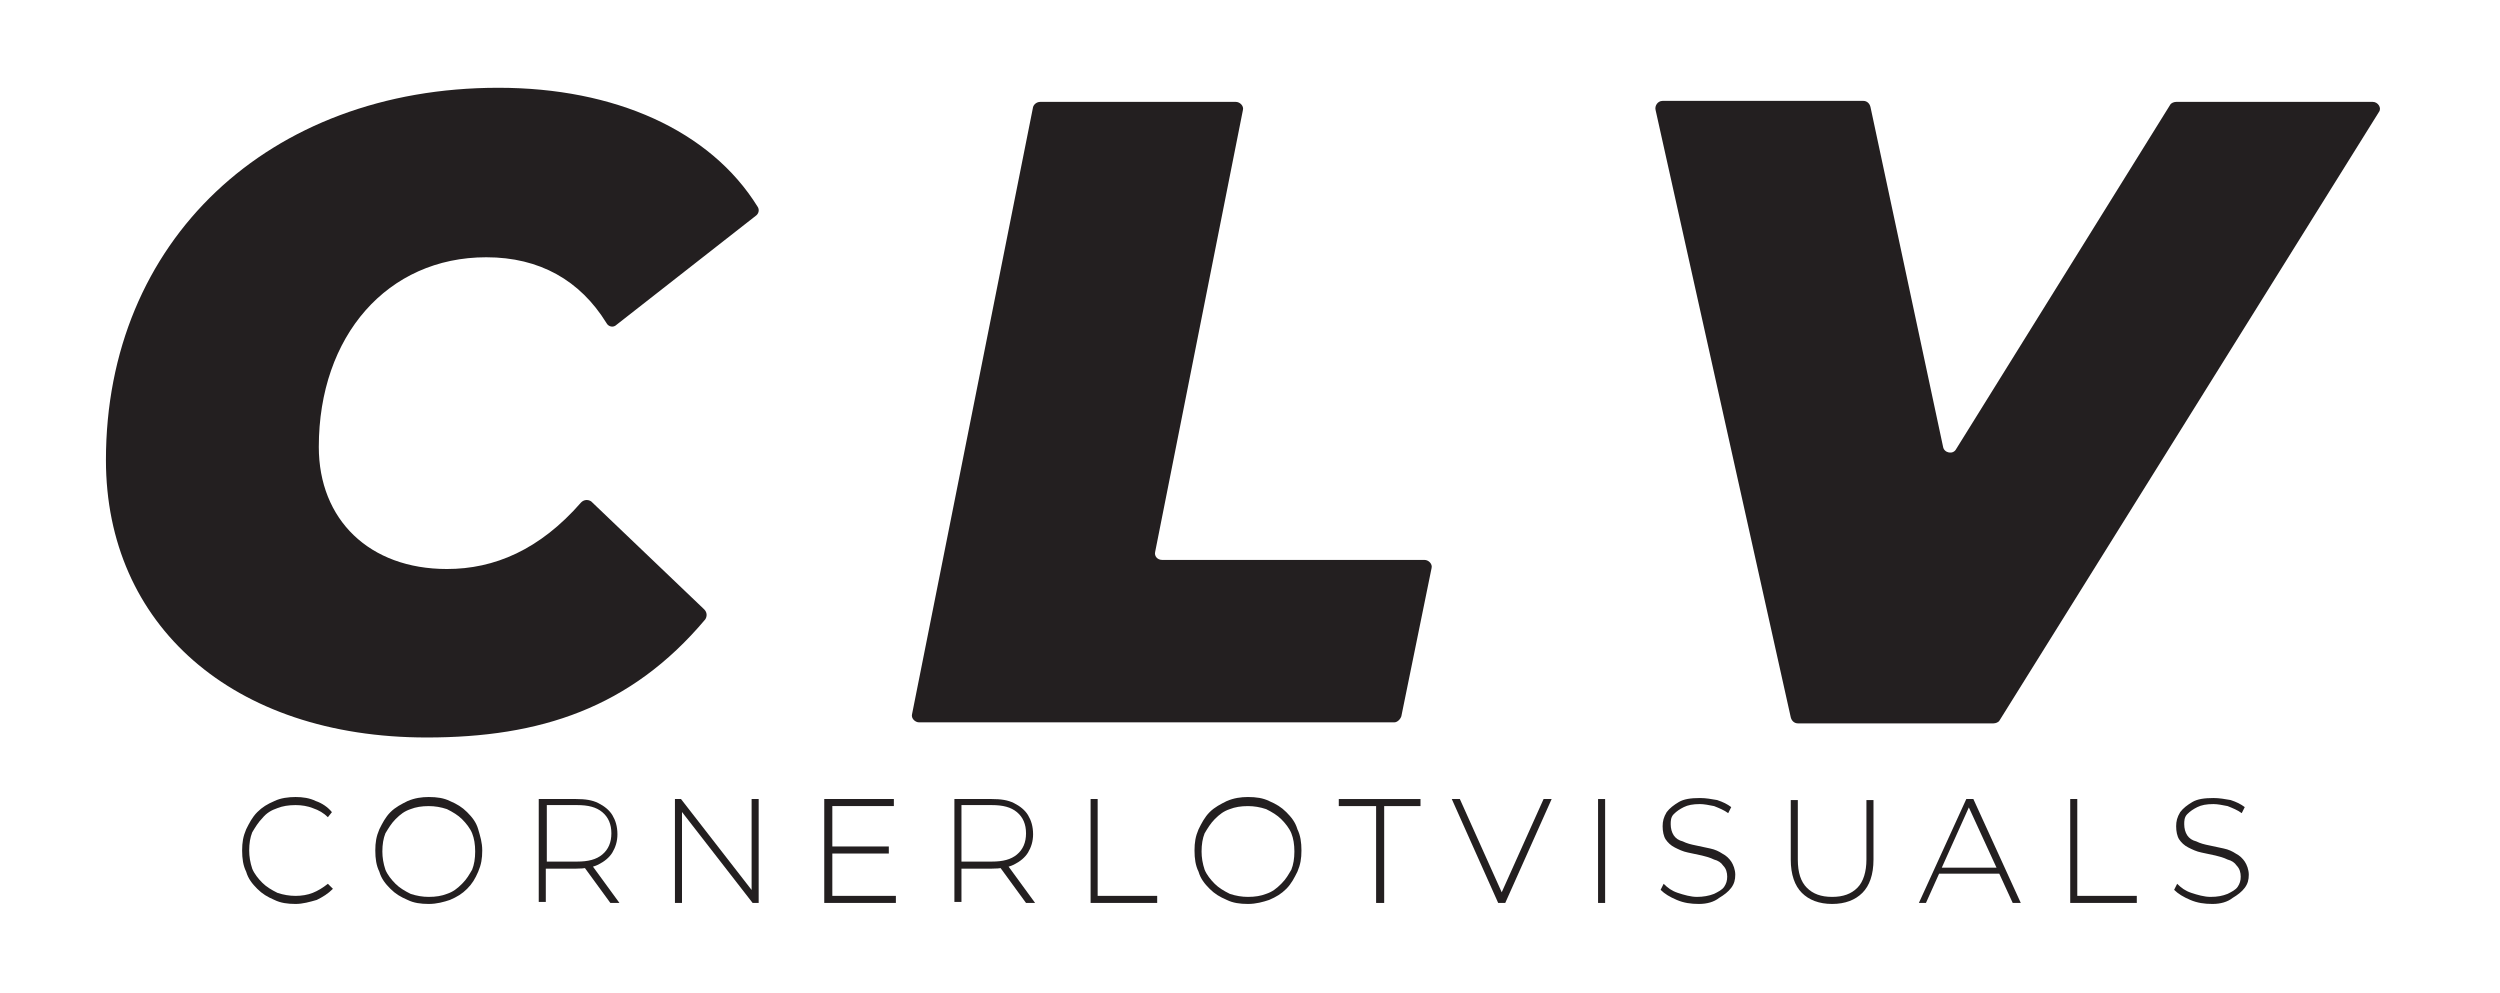
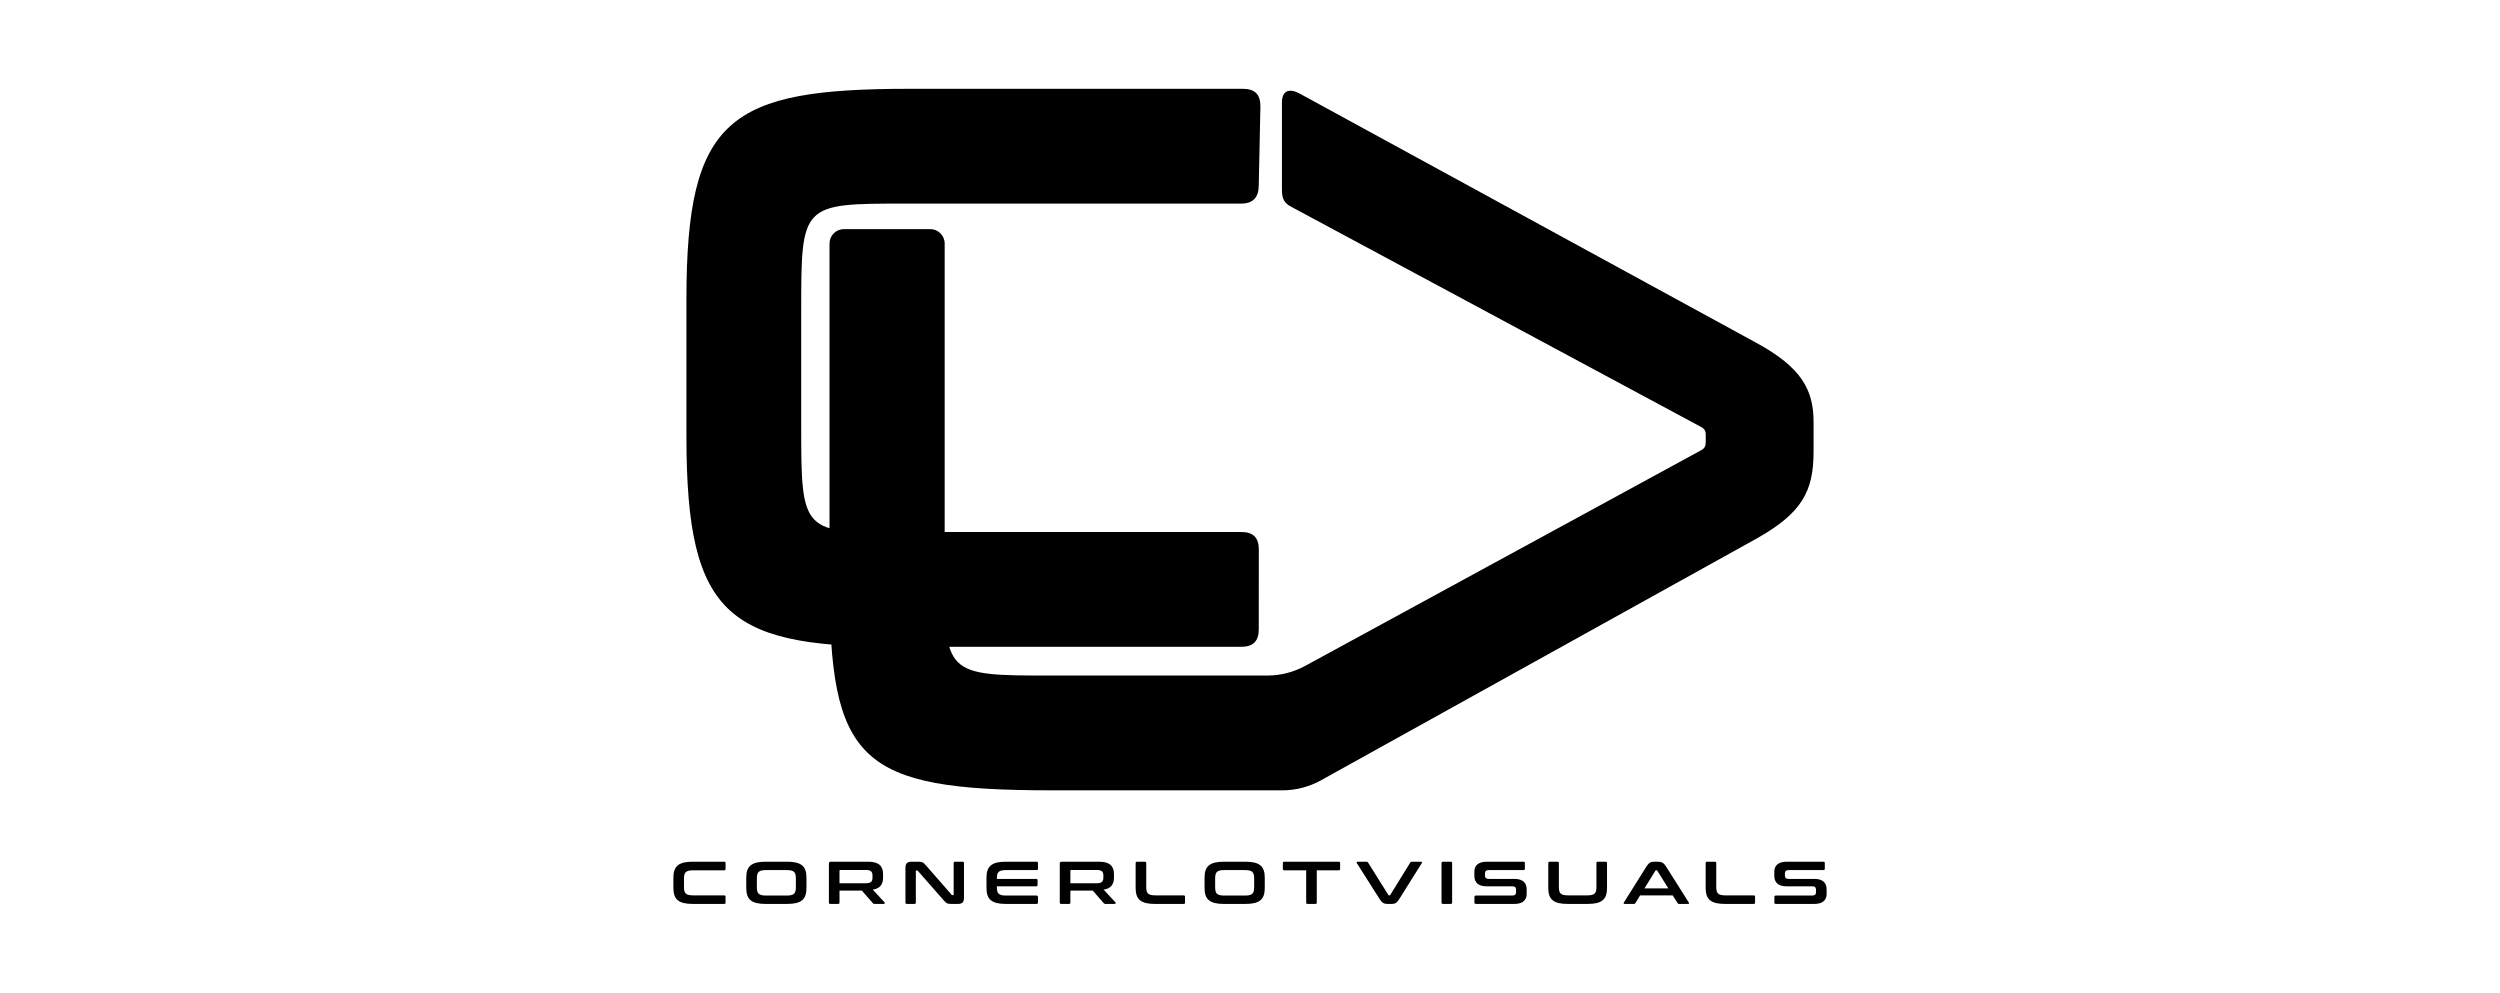
- <svg xmlns="http://www.w3.org/2000/svg" version="1.1" id="Layer_1" x="0px" y="0px" viewBox="0 0 247.8 98.4" style="enable-background:new 0 0 247.8 98.4;" xml:space="preserve">
+ <svg xmlns="http://www.w3.org/2000/svg" version="1.1" id="Layer_1" x="0px" y="0px" viewBox="0 0 247.8 98.4" style="enable-background:new 0 0 247.8 98.4;">
+   <defs>
+     <clipPath clipPathUnits="userSpaceOnUse" id="clipPath16">
+       <path d="M 0,1000 H 1000 V 0 H 0 Z" id="path14" />
+     </clipPath>
+   </defs>
  <style type="text/css">
	.st0{fill:#231F20;}
</style>
-   <g>
-     <g>
-       <g>
-         <path class="st0" d="M10.5,45.6c0-21.7,16.1-36.9,38.9-36.9c11.5,0,21,4.2,25.7,11.8c0.2,0.3,0.1,0.7-0.2,0.9L61.1,32.2     c-0.3,0.3-0.8,0.2-1-0.2c-2.6-4.2-6.6-6.5-11.9-6.5c-9.8,0-16.6,7.8-16.6,18.8c0,7.2,5,12.1,12.7,12.1c4.7,0,9.2-1.9,13.3-6.6     c0.3-0.3,0.7-0.3,1-0.1l11.2,10.7c0.3,0.3,0.3,0.7,0.1,1c-7.4,8.8-16.4,11.7-27.6,11.7C23,73.1,10.5,61.9,10.5,45.6z" />
-         <path class="st0" d="M103.1,10.1h19.4c0.4,0,0.8,0.4,0.7,0.8l-8.7,43.8c-0.1,0.4,0.2,0.8,0.7,0.8h26c0.4,0,0.8,0.4,0.7,0.8     l-3,14.7c-0.1,0.3-0.4,0.6-0.7,0.6H91.1c-0.4,0-0.8-0.4-0.7-0.8l12-60.2C102.5,10.3,102.8,10.1,103.1,10.1z" />
-         <path class="st0" d="M235.8,11.1l-37.6,60.3c-0.1,0.2-0.4,0.3-0.6,0.3h-19.4c-0.3,0-0.6-0.2-0.7-0.6l-13.4-60.2     c-0.1-0.4,0.2-0.9,0.7-0.9h19.9c0.3,0,0.6,0.2,0.7,0.6l7.2,33.7c0.1,0.6,1,0.8,1.3,0.2l21.2-34.1c0.1-0.2,0.4-0.3,0.6-0.3h19.5     C235.7,10.1,236.1,10.7,235.8,11.1z" />
-       </g>
-     </g>
-     <g>
-       <g>
-         <path class="st0" d="M29.3,89.6c-0.8,0-1.5-0.1-2.1-0.4c-0.7-0.3-1.2-0.6-1.7-1.1s-0.9-1-1.1-1.7c-0.3-0.6-0.4-1.3-0.4-2.1     s0.1-1.4,0.4-2.1c0.3-0.6,0.6-1.2,1.1-1.7s1-0.8,1.7-1.1c0.6-0.3,1.4-0.4,2.1-0.4c0.7,0,1.4,0.1,2,0.4c0.6,0.2,1.2,0.6,1.6,1.1     L32.5,81c-0.4-0.4-0.9-0.7-1.5-0.9c-0.5-0.2-1.1-0.3-1.7-0.3c-0.7,0-1.3,0.1-1.8,0.3c-0.6,0.2-1.1,0.5-1.5,1     c-0.4,0.4-0.7,0.9-1,1.4c-0.2,0.5-0.3,1.1-0.3,1.8c0,0.6,0.1,1.2,0.3,1.8c0.2,0.5,0.6,1,1,1.4s0.9,0.7,1.5,1     c0.6,0.2,1.2,0.3,1.8,0.3s1.2-0.1,1.7-0.3c0.5-0.2,1-0.5,1.5-0.9l0.5,0.5c-0.5,0.5-1,0.8-1.6,1.1C30.7,89.4,30,89.6,29.3,89.6z" />
-         <path class="st0" d="M42.5,89.6c-0.8,0-1.5-0.1-2.1-0.4c-0.7-0.3-1.2-0.6-1.7-1.1s-0.9-1-1.1-1.7c-0.3-0.6-0.4-1.3-0.4-2.1     s0.1-1.4,0.4-2.1c0.3-0.6,0.6-1.2,1.1-1.7s1.1-0.8,1.7-1.1c0.7-0.3,1.4-0.4,2.1-0.4c0.8,0,1.5,0.1,2.1,0.4     c0.7,0.3,1.2,0.6,1.7,1.1s0.9,1,1.1,1.7s0.4,1.3,0.4,2.1s-0.1,1.4-0.4,2.1s-0.6,1.2-1.1,1.7s-1,0.8-1.7,1.1     C44,89.4,43.3,89.6,42.5,89.6z M42.5,88.9c0.7,0,1.3-0.1,1.8-0.3c0.6-0.2,1-0.5,1.5-1s0.7-0.9,1-1.4c0.2-0.5,0.3-1.1,0.3-1.8     c0-0.7-0.1-1.3-0.3-1.8c-0.2-0.5-0.6-1-1-1.4c-0.4-0.4-0.9-0.7-1.5-1c-0.6-0.2-1.2-0.3-1.8-0.3c-0.7,0-1.3,0.1-1.8,0.3     c-0.6,0.2-1,0.5-1.5,1c-0.4,0.4-0.7,0.9-1,1.4c-0.2,0.5-0.3,1.1-0.3,1.8c0,0.6,0.1,1.2,0.3,1.8c0.2,0.5,0.6,1,1,1.4     s0.9,0.7,1.5,1C41.3,88.8,41.9,88.9,42.5,88.9z" />
-         <path class="st0" d="M53.4,89.5V79.2h3.7c0.9,0,1.6,0.1,2.2,0.4s1.1,0.7,1.4,1.2c0.3,0.5,0.5,1.1,0.5,1.9c0,0.7-0.2,1.3-0.5,1.8     c-0.3,0.5-0.8,0.9-1.4,1.2c-0.6,0.3-1.4,0.4-2.2,0.4h-3.3l0.3-0.4v3.7h-0.7V89.5z M54.2,85.8l-0.3-0.4h3.3c1.1,0,1.9-0.2,2.5-0.7     c0.6-0.5,0.9-1.2,0.9-2.1s-0.3-1.6-0.9-2.1c-0.6-0.5-1.4-0.7-2.5-0.7h-3.3l0.3-0.4V85.8z M60.5,89.5l-2.7-3.7h0.9l2.7,3.7H60.5z" />
-         <path class="st0" d="M66.9,89.5V79.2h0.6l7.3,9.4h-0.3v-9.4h0.7v10.3h-0.6l-7.3-9.4h0.3v9.4H66.9z" />
-         <path class="st0" d="M82.5,88.8h6.3v0.7h-7.1V79.2h6.9v0.7h-6.1C82.5,79.9,82.5,88.8,82.5,88.8z M82.5,83.9h5.6v0.7h-5.6V83.9z" />
-         <path class="st0" d="M94.6,89.5V79.2h3.7c0.9,0,1.6,0.1,2.2,0.4c0.6,0.3,1.1,0.7,1.4,1.2c0.3,0.5,0.5,1.1,0.5,1.9     c0,0.7-0.2,1.3-0.5,1.8c-0.3,0.5-0.8,0.9-1.4,1.2c-0.6,0.3-1.4,0.4-2.2,0.4H95l0.3-0.4v3.7h-0.7V89.5z M95.3,85.8L95,85.4h3.3     c1.1,0,1.9-0.2,2.5-0.7s0.9-1.2,0.9-2.1s-0.3-1.6-0.9-2.1s-1.4-0.7-2.5-0.7H95l0.3-0.4V85.8z M101.7,89.5L99,85.8h0.9l2.7,3.7     H101.7z" />
-         <path class="st0" d="M108.1,89.5V79.2h0.7v9.6h5.9v0.7C114.7,89.5,108.1,89.5,108.1,89.5z" />
-         <path class="st0" d="M123.7,89.6c-0.8,0-1.5-0.1-2.1-0.4c-0.7-0.3-1.2-0.6-1.7-1.1s-0.9-1-1.1-1.7c-0.3-0.6-0.4-1.3-0.4-2.1     s0.1-1.4,0.4-2.1c0.3-0.6,0.6-1.2,1.1-1.7s1.1-0.8,1.7-1.1c0.7-0.3,1.4-0.4,2.1-0.4c0.8,0,1.5,0.1,2.1,0.4     c0.7,0.3,1.2,0.6,1.7,1.1c0.5,0.5,0.9,1,1.1,1.7c0.3,0.6,0.4,1.3,0.4,2.1s-0.1,1.4-0.4,2.1c-0.3,0.6-0.6,1.2-1.1,1.7     c-0.5,0.5-1,0.8-1.7,1.1C125.2,89.4,124.5,89.6,123.7,89.6z M123.7,88.9c0.7,0,1.3-0.1,1.8-0.3c0.6-0.2,1-0.5,1.5-1     s0.7-0.9,1-1.4c0.2-0.5,0.3-1.1,0.3-1.8c0-0.7-0.1-1.3-0.3-1.8c-0.2-0.5-0.6-1-1-1.4s-0.9-0.7-1.5-1c-0.6-0.2-1.2-0.3-1.8-0.3     c-0.7,0-1.3,0.1-1.8,0.3c-0.6,0.2-1,0.5-1.5,1c-0.4,0.4-0.7,0.9-1,1.4c-0.2,0.5-0.3,1.1-0.3,1.8c0,0.6,0.1,1.2,0.3,1.8     c0.2,0.5,0.6,1,1,1.4s0.9,0.7,1.5,1C122.5,88.8,123.1,88.9,123.7,88.9z" />
-         <path class="st0" d="M136.4,89.5v-9.6h-3.7v-0.7h8.1v0.7h-3.6v9.6H136.4z" />
-         <path class="st0" d="M148.5,89.5l-4.6-10.3h0.8l4.4,9.8h-0.5l4.4-9.8h0.8l-4.6,10.3H148.5z" />
-         <path class="st0" d="M158.4,89.5V79.2h0.7v10.3H158.4z" />
-         <path class="st0" d="M168.4,89.6c-0.8,0-1.5-0.1-2.2-0.4s-1.2-0.6-1.6-1l0.3-0.6c0.4,0.4,0.8,0.7,1.4,0.9     c0.6,0.2,1.3,0.4,1.9,0.4c0.6,0,1.2-0.1,1.7-0.3c0.4-0.2,0.8-0.4,1-0.7c0.2-0.3,0.3-0.6,0.3-1s-0.1-0.8-0.4-1.1     c-0.2-0.3-0.5-0.5-0.9-0.6c-0.4-0.2-0.8-0.3-1.2-0.4c-0.5-0.1-0.9-0.2-1.4-0.3c-0.5-0.1-0.9-0.3-1.3-0.5     c-0.4-0.2-0.7-0.5-0.9-0.8c-0.2-0.3-0.3-0.8-0.3-1.3s0.1-0.9,0.4-1.4c0.3-0.4,0.7-0.7,1.2-1s1.2-0.4,2.1-0.4     c0.6,0,1.1,0.1,1.7,0.2c0.6,0.2,1,0.4,1.4,0.7l-0.3,0.6c-0.4-0.3-0.9-0.5-1.4-0.7c-0.5-0.1-1-0.2-1.4-0.2c-0.7,0-1.2,0.1-1.6,0.3     c-0.4,0.2-0.7,0.4-1,0.7s-0.3,0.7-0.3,1c0,0.4,0.1,0.8,0.3,1.1c0.2,0.3,0.5,0.5,0.9,0.6c0.4,0.2,0.8,0.3,1.3,0.4s0.9,0.2,1.4,0.3     c0.5,0.1,0.9,0.3,1.2,0.5c0.4,0.2,0.7,0.5,0.9,0.8c0.2,0.3,0.4,0.8,0.4,1.3s-0.1,0.9-0.4,1.3s-0.7,0.7-1.2,1     C169.9,89.4,169.2,89.6,168.4,89.6z" />
-         <path class="st0" d="M181.6,89.6c-1.3,0-2.3-0.4-3-1.1s-1.1-1.8-1.1-3.3v-5.9h0.7v5.9c0,1.3,0.3,2.2,0.9,2.8     c0.6,0.6,1.4,0.9,2.5,0.9c1.1,0,1.9-0.3,2.5-0.9c0.6-0.6,0.9-1.6,0.9-2.8v-5.9h0.7v5.9c0,1.5-0.4,2.6-1.1,3.3     C183.9,89.2,182.9,89.6,181.6,89.6z" />
-         <path class="st0" d="M190.2,89.5l4.7-10.3h0.7l4.7,10.3h-0.8l-4.5-9.8h0.3l-4.4,9.8H190.2z M191.9,86.6l0.3-0.6h6.1l0.2,0.6     H191.9z" />
-         <path class="st0" d="M205.2,89.5V79.2h0.7v9.6h5.9v0.7C211.8,89.5,205.2,89.5,205.2,89.5z" />
-         <path class="st0" d="M219.3,89.6c-0.8,0-1.5-0.1-2.2-0.4s-1.2-0.6-1.6-1l0.3-0.6c0.4,0.4,0.8,0.7,1.4,0.9     c0.6,0.2,1.3,0.4,1.9,0.4c0.7,0,1.2-0.1,1.7-0.3c0.4-0.2,0.8-0.4,1-0.7c0.2-0.3,0.3-0.6,0.3-1s-0.1-0.8-0.4-1.1     c-0.2-0.3-0.5-0.5-0.9-0.6c-0.4-0.2-0.8-0.3-1.2-0.4c-0.5-0.1-0.9-0.2-1.4-0.3c-0.5-0.1-0.9-0.3-1.3-0.5     c-0.4-0.2-0.7-0.5-0.9-0.8s-0.3-0.8-0.3-1.3s0.1-0.9,0.4-1.4c0.3-0.4,0.7-0.7,1.2-1s1.2-0.4,2.1-0.4c0.6,0,1.1,0.1,1.7,0.2     c0.6,0.2,1,0.4,1.4,0.7l-0.3,0.6c-0.4-0.3-0.9-0.5-1.4-0.7c-0.5-0.1-1-0.2-1.4-0.2c-0.7,0-1.2,0.1-1.6,0.3     c-0.4,0.2-0.7,0.4-1,0.7s-0.3,0.7-0.3,1c0,0.4,0.1,0.8,0.3,1.1c0.2,0.3,0.5,0.5,0.9,0.6c0.4,0.2,0.8,0.3,1.3,0.4s0.9,0.2,1.4,0.3     c0.5,0.1,0.9,0.3,1.2,0.5c0.4,0.2,0.7,0.5,0.9,0.8s0.4,0.8,0.4,1.3s-0.1,0.9-0.4,1.3c-0.3,0.4-0.7,0.7-1.2,1     C220.8,89.4,220.1,89.6,219.3,89.6z" />
+   <g id="g8" transform="matrix(0.158023, 0, 0, -0.158023, 44.88849, 128.2115)" style="">
+     <g id="g10">
+       <g id="g12" clip-path="url(#clipPath16)">
+         <g id="g18" transform="translate(170.0859,270.835)">
+           <path d="M 0,0 C 0.652,0 0.956,-0.265 0.956,-0.832 V -4.539 C 0.956,-5.107 0.652,-5.41 0,-5.41 h -19.338 c -4.476,0 -5.78,-1.134 -5.78,-5.144 v -5.371 c 0,-4.01 1.304,-5.182 5.78,-5.182 H 0 c 0.652,0 0.956,-0.265 0.956,-0.833 v -3.707 c 0,-0.567 -0.304,-0.832 -0.956,-0.832 h -19.599 c -8.778,0 -12.168,2.724 -12.168,9.986 v 6.507 c 0,7.262 3.39,9.986 12.168,9.986 z" style="fill:#000000;fill-opacity:1;fill-rule:nonzero;stroke:none" id="path20" />
+         </g>
+         <g id="g22" transform="translate(190.6772,254.759)">
+           <path d="m 0,0 c 0,-3.972 1.304,-5.144 5.78,-5.144 h 12.907 c 4.476,0 5.779,1.172 5.779,5.144 v 5.673 c 0,3.972 -1.303,5.145 -5.779,5.145 H 5.78 C 1.304,10.818 0,9.645 0,5.673 Z m 18.947,16.076 c 8.822,0 12.168,-2.724 12.168,-9.986 v -6.507 c 0,-7.262 -3.346,-9.986 -12.168,-9.986 H 5.519 c -8.778,0 -12.168,2.724 -12.168,9.986 V 6.09 c 0,7.262 3.39,9.986 12.168,9.986 z" style="fill:#000000;fill-opacity:1;fill-rule:nonzero;stroke:none" id="path24" />
+         </g>
+         <g id="g26" transform="translate(242.5127,257.3312)">
+           <path d="m 0,0 h 16.644 c 2.955,0 4.042,1.097 4.042,3.366 v 1.589 c 0,2.27 -1.087,3.367 -4.042,3.367 H 0.565 C 0.174,8.322 0,8.171 0,7.868 Z m 17.991,13.504 c 6.649,0 9.343,-2.686 9.343,-7.793 V 3.555 c 0,-4.312 -1.912,-6.846 -6.475,-7.565 l 7.432,-8.02 c 0.26,-0.264 0.217,-0.945 -0.565,-0.945 H 22.12 c -0.739,0 -0.956,0.151 -1.217,0.491 l -6.866,7.868 H 0 v -7.527 c 0,-0.567 -0.304,-0.832 -0.956,-0.832 h -4.693 c -0.652,0 -1,0.265 -1,0.832 v 24.512 c 0,0.757 0.435,1.135 1.304,1.135 z" style="fill:#000000;fill-opacity:1;fill-rule:nonzero;stroke:none" id="path28" />
+         </g>
+         <g id="g30" transform="translate(291.6118,270.835)">
+           <path d="m 0,0 c 2.781,0 3.39,-0.303 5.041,-2.232 l 16.166,-18.46 c 0.13,-0.188 0.304,-0.264 0.565,-0.264 h 0.391 c 0.217,0 0.348,0.113 0.348,0.378 v 19.746 c 0,0.567 0.304,0.832 0.956,0.832 h 4.563 c 0.652,0 0.956,-0.265 0.956,-0.832 v -21.713 c 0,-3.063 -1.26,-3.934 -3.911,-3.934 h -3.738 c -2.65,0 -3.302,0.227 -5.041,2.232 L 0.087,-5.787 c -0.174,0.189 -0.304,0.264 -0.565,0.264 h -0.391 c -0.261,0 -0.348,-0.113 -0.348,-0.378 v -19.746 c 0,-0.567 -0.304,-0.832 -0.956,-0.832 h -4.563 c -0.652,0 -0.999,0.265 -0.999,0.832 v 21.713 c 0,3.064 1.26,3.934 3.911,3.934 z" style="fill:#000000;fill-opacity:1;fill-rule:nonzero;stroke:none" id="path32" />
+         </g>
+         <g id="g34" transform="translate(366.002,270.835)">
+           <path d="M 0,0 C 0.652,0 1,-0.265 1,-0.832 V -4.425 C 1,-4.993 0.652,-5.258 0,-5.258 h -18.991 c -4.519,0 -5.78,-1.173 -5.78,-5.145 v -0.377 h 24.554 c 0.652,0 0.956,-0.265 0.956,-0.833 v -2.988 c 0,-0.567 -0.304,-0.832 -0.956,-0.832 h -24.554 v -0.643 c 0,-3.972 1.261,-5.144 5.78,-5.144 H 0 c 0.652,0 1,-0.266 1,-0.834 v -3.593 c 0,-0.567 -0.348,-0.832 -1,-0.832 h -19.121 c -8.778,0 -12.168,2.724 -12.168,9.986 v 6.507 c 0,7.262 3.39,9.986 12.168,9.986 z" style="fill:#000000;fill-opacity:1;fill-rule:nonzero;stroke:none" id="path36" />
+         </g>
+         <g id="g38" transform="translate(387.332,257.3312)">
+           <path d="m 0,0 h 16.644 c 2.955,0 4.042,1.097 4.042,3.366 v 1.589 c 0,2.27 -1.087,3.367 -4.042,3.367 H 0.565 C 0.174,8.322 0,8.171 0,7.868 Z m 17.991,13.504 c 6.649,0 9.343,-2.686 9.343,-7.793 V 3.555 c 0,-4.312 -1.912,-6.846 -6.475,-7.565 l 7.432,-8.02 c 0.26,-0.264 0.217,-0.945 -0.565,-0.945 H 22.12 c -0.739,0 -0.956,0.151 -1.217,0.491 l -6.866,7.868 H 0 v -7.527 c 0,-0.567 -0.304,-0.832 -0.956,-0.832 h -4.693 c -0.652,0 -1,0.265 -1,0.832 v 24.512 c 0,0.757 0.435,1.135 1.304,1.135 z" style="fill:#000000;fill-opacity:1;fill-rule:nonzero;stroke:none" id="path40" />
+         </g>
+         <g id="g42" transform="translate(433.9541,270.835)">
+           <path d="m 0,0 c 0.652,0 0.956,-0.265 0.956,-0.832 v -15.093 c 0,-4.01 1.304,-5.182 5.78,-5.182 h 17.6 c 0.652,0 0.956,-0.265 0.956,-0.833 v -3.707 c 0,-0.567 -0.304,-0.832 -0.956,-0.832 H 6.475 c -8.778,0 -12.168,2.724 -12.168,9.986 v 15.661 c 0,0.567 0.348,0.832 1,0.832 z" style="fill:#000000;fill-opacity:1;fill-rule:nonzero;stroke:none" id="path44" />
+         </g>
+         <g id="g46" transform="translate(478.1426,254.759)">
+           <path d="m 0,0 c 0,-3.972 1.304,-5.144 5.78,-5.144 h 12.907 c 4.476,0 5.779,1.172 5.779,5.144 v 5.673 c 0,3.972 -1.303,5.145 -5.779,5.145 H 5.78 C 1.304,10.818 0,9.645 0,5.673 Z m 18.947,16.076 c 8.822,0 12.168,-2.724 12.168,-9.986 v -6.507 c 0,-7.262 -3.346,-9.986 -12.168,-9.986 H 5.519 c -8.778,0 -12.168,2.724 -12.168,9.986 V 6.09 c 0,7.262 3.39,9.986 12.168,9.986 z" style="fill:#000000;fill-opacity:1;fill-rule:nonzero;stroke:none" id="path48" />
+         </g>
+         <g id="g50" transform="translate(555.5327,270.835)">
+           <path d="M 0,0 C 0.651,0 0.999,-0.265 0.999,-0.832 V -4.539 C 0.999,-5.107 0.651,-5.41 0,-5.41 h -13.646 v -20.237 c 0,-0.567 -0.304,-0.832 -0.956,-0.832 h -4.737 c -0.651,0 -0.956,0.265 -0.956,0.832 V -5.41 H -33.94 c -0.652,0 -0.999,0.303 -0.999,0.871 v 3.707 c 0,0.567 0.347,0.832 0.999,0.832 z" style="fill:#000000;fill-opacity:1;fill-rule:nonzero;stroke:none" id="path52" />
+         </g>
+         <g id="g54" transform="translate(573.0366,270.835)">
+           <path d="m 0,0 c 0.565,0 0.783,-0.151 1,-0.491 l 12.732,-20.352 c 0.131,-0.226 0.262,-0.264 0.522,-0.264 h 0.218 c 0.217,0 0.347,0.038 0.477,0.264 l 12.56,20.352 C 27.727,-0.114 27.986,0 28.508,0 h 5.693 c 0.695,0 0.826,-0.378 0.522,-0.87 L 20.469,-23.604 c -1.434,-2.307 -2.739,-2.875 -4.563,-2.875 h -2.521 c -2.26,0 -3.52,0.568 -4.997,2.875 L -6.04,-0.87 C -6.344,-0.378 -6.214,0 -5.475,0 Z" style="fill:#000000;fill-opacity:1;fill-rule:nonzero;stroke:none" id="path56" />
+         </g>
+         <g id="g58" transform="translate(625.8296,270.835)">
+           <path d="m 0,0 c 0.651,0 0.955,-0.265 0.955,-0.832 v -24.815 c 0,-0.567 -0.304,-0.832 -0.955,-0.832 h -4.693 c -0.653,0 -1,0.265 -1,0.832 v 24.815 c 0,0.567 0.347,0.832 1,0.832 z" style="fill:#000000;fill-opacity:1;fill-rule:nonzero;stroke:none" id="path60" />
+         </g>
+         <g id="g62" transform="translate(671.4546,270.835)">
+           <path d="M 0,0 C 0.652,0 0.957,-0.265 0.957,-0.832 V -4.425 C 0.957,-4.993 0.652,-5.258 0,-5.258 h -21.771 c -1.652,0 -2.303,-0.794 -2.303,-2.119 v -1.285 c 0,-1.4 0.738,-2.118 2.26,-2.118 h 16.295 c 4.998,0 7.605,-2.346 7.605,-6.506 v -3.027 c 0,-3.669 -2.434,-6.166 -7.691,-6.166 h -24.076 c -0.651,0 -0.999,0.265 -0.999,0.832 v 3.593 c 0,0.568 0.348,0.834 0.999,0.834 h 22.816 c 1.65,0 2.303,0.793 2.303,2.118 v 1.55 c 0,1.399 -0.739,2.119 -2.26,2.119 h -16.297 c -4.997,0 -7.605,2.345 -7.605,6.506 v 2.761 c 0,3.669 2.434,6.166 7.693,6.166 z" style="fill:#000000;fill-opacity:1;fill-rule:nonzero;stroke:none" id="path64" />
+         </g>
+         <g id="g66" transform="translate(692.7847,270.835)">
+           <path d="m 0,0 c 0.652,0 0.957,-0.265 0.957,-0.832 v -15.093 c 0,-4.01 1.303,-5.182 5.779,-5.182 h 12.037 c 4.477,0 5.737,1.172 5.737,5.182 V -0.832 C 24.51,-0.265 24.814,0 25.467,0 h 4.736 c 0.652,0 0.956,-0.265 0.956,-0.832 v -15.661 c 0,-7.262 -3.347,-9.986 -12.168,-9.986 H 6.476 c -8.779,0 -12.168,2.724 -12.168,9.986 v 15.661 c 0,0.567 0.347,0.832 0.999,0.832 z" style="fill:#000000;fill-opacity:1;fill-rule:nonzero;stroke:none" id="path68" />
+         </g>
+         <g id="g70" transform="translate(747.4468,254.1155)">
+           <path d="m 0,0 h 14.949 l -6.91,11.084 c -0.13,0.188 -0.26,0.264 -0.477,0.264 H 7.301 c -0.217,0 -0.348,-0.076 -0.479,-0.264 z m 8.431,16.719 c 2.215,0 3.563,-0.605 4.997,-2.874 L 27.812,-8.889 c 0.305,-0.492 0.174,-0.87 -0.521,-0.87 h -5.52 c -0.564,0 -0.781,0.114 -0.999,0.491 l -3.085,4.88 H -2.738 l -2.998,-4.88 c -0.217,-0.377 -0.479,-0.491 -1,-0.491 h -5.649 c -0.739,0 -0.869,0.378 -0.565,0.87 L 1.304,13.845 c 1.434,2.269 2.737,2.874 4.563,2.874 z" style="fill:#000000;fill-opacity:1;fill-rule:nonzero;stroke:none" id="path72" />
+         </g>
+         <g id="g74" transform="translate(791.5054,270.835)">
+           <path d="m 0,0 c 0.651,0 0.955,-0.265 0.955,-0.832 v -15.093 c 0,-4.01 1.305,-5.182 5.78,-5.182 h 17.601 c 0.651,0 0.955,-0.265 0.955,-0.833 v -3.707 c 0,-0.567 -0.304,-0.832 -0.955,-0.832 H 6.475 c -8.779,0 -12.168,2.724 -12.168,9.986 v 15.661 c 0,0.567 0.347,0.832 1,0.832 z" style="fill:#000000;fill-opacity:1;fill-rule:nonzero;stroke:none" id="path76" />
+         </g>
+         <g id="g78" transform="translate(859.5952,270.835)">
+           <path d="M 0,0 C 0.651,0 0.955,-0.265 0.955,-0.832 V -4.425 C 0.955,-4.993 0.651,-5.258 0,-5.258 h -21.772 c -1.652,0 -2.304,-0.794 -2.304,-2.119 v -1.285 c 0,-1.4 0.739,-2.118 2.26,-2.118 H -5.52 c 4.999,0 7.606,-2.346 7.606,-6.506 v -3.027 c 0,-3.669 -2.434,-6.166 -7.692,-6.166 h -24.076 c -0.652,0 -1,0.265 -1,0.832 v 3.593 c 0,0.568 0.348,0.834 1,0.834 h 22.815 c 1.652,0 2.304,0.793 2.304,2.118 v 1.55 c 0,1.399 -0.74,2.119 -2.26,2.119 h -16.296 c -4.998,0 -7.606,2.345 -7.606,6.506 v 2.761 c 0,3.669 2.434,6.166 7.692,6.166 z" style="fill:#000000;fill-opacity:1;fill-rule:nonzero;stroke:none" id="path80" />
+         </g>
+         <g id="g82" transform="translate(495.5325,755.6438)">
+           <path d="M 0,0 C 7.5,0 11,-3.5 11,-11 L 9.962,-60.5 c 0,-7.5 -3.5,-11.5 -11,-11.5 h -210.537 c -65.463,0 -65.463,0 -65.463,-67.5 v -71 c 0,-68.5 0,-68.5 66.53,-67.5 h 209.5 c 7.5,0 11,-3.5 11,-11 l -0.03,-50 c 0,-7.5 -3.5,-11 -11,-11 h -208 c -113,-1 -140,17 -140,132 v 86 c 0,114 27,132 140,132 z" style="fill:#000000;fill-opacity:1;fill-rule:nonzero;stroke:none" id="path84" />
+         </g>
+         <g id="g86" transform="translate(817.2981,596.4778)">
+           <path d="m 0,0 -286.322,156.263 c -6.194,3.334 -10.958,1.905 -10.958,-5.717 V 95.928 c 0,-5.717 1.429,-8.575 6.193,-10.957 L -34.778,-52.712 c 2.859,-1.429 3.335,-2.858 3.335,-5.24 v -4.127 c 0,-2.858 -0.476,-4.287 -3.335,-5.717 l -247.859,-134.986 c -7.337,-3.996 -15.559,-6.09 -23.914,-6.09 h -134.765 c -67.731,0 -67.731,0 -67.5,67.5 V 62.114 c 0,4.995 -4.049,9.044 -9.045,9.044 h -54.142 c -4.995,0 -9.044,-4.049 -9.044,-9.044 v -210.986 c 0,-114 18,-132 139.731,-132 h 144.249 c 8.49,0 16.839,2.162 24.262,6.281 L 0,-123.199 c 29.061,16.198 36.207,30.014 36.207,54.787 v 18.389 C 36.207,-30.014 29.061,-15.722 0,0" style="fill:#000000;fill-opacity:1;fill-rule:nonzero;stroke:none" id="path88" />
+         </g>
      </g>
    </g>
  </g>
</svg>
